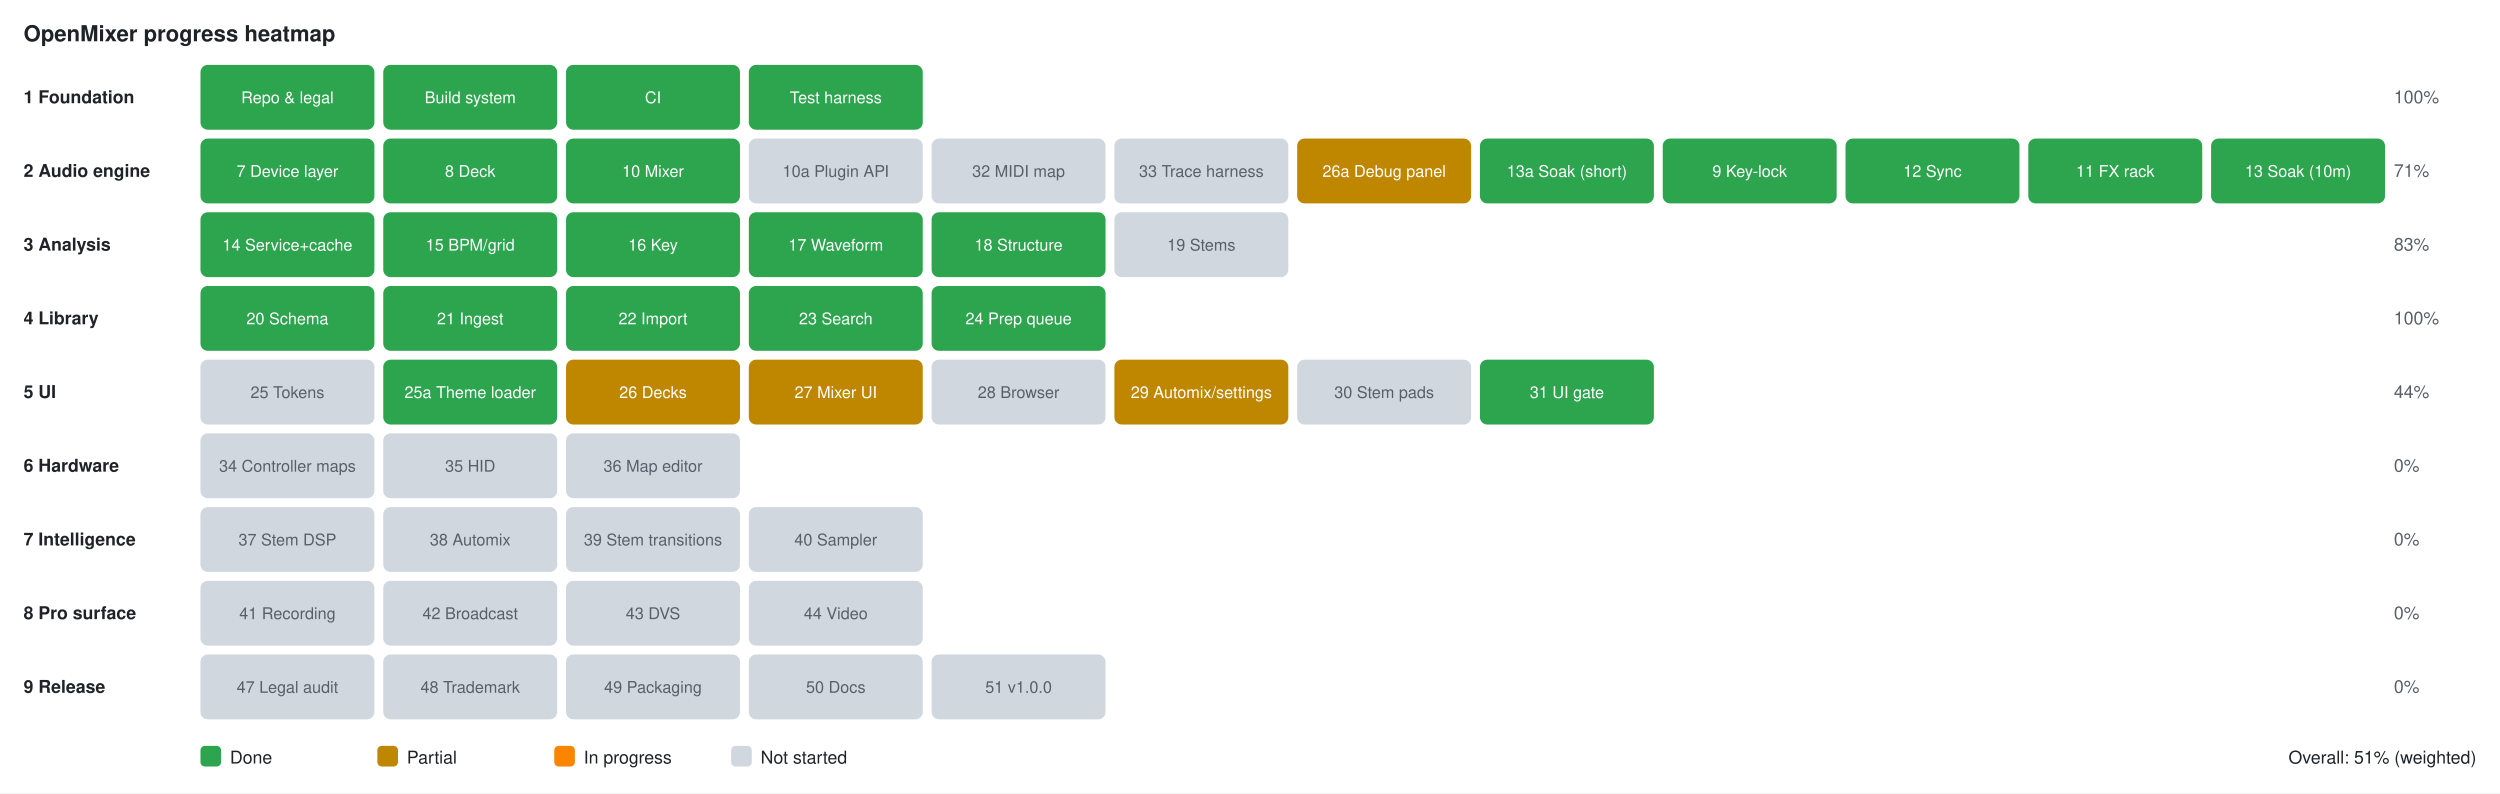
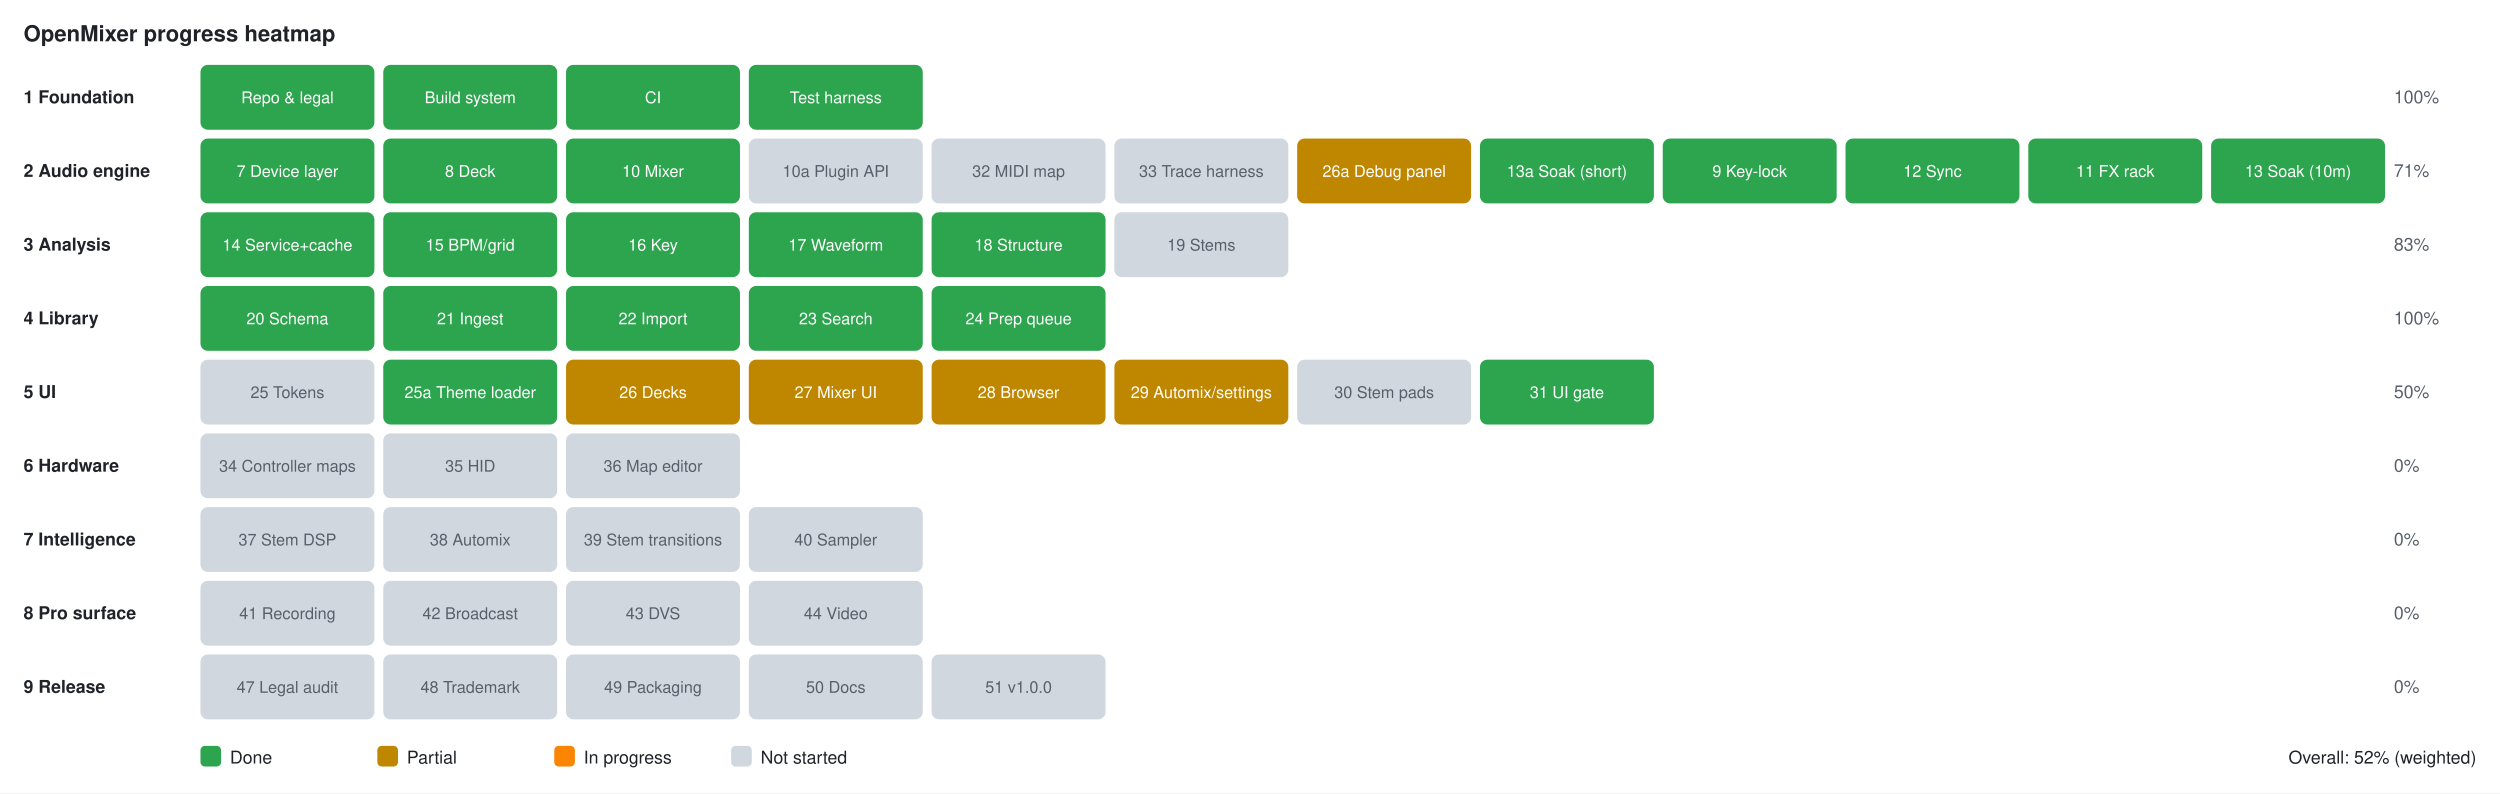
<svg xmlns="http://www.w3.org/2000/svg" width="1696" height="538" viewBox="0 0 1696 538" font-family="-apple-system,Segoe UI,Helvetica,Arial,sans-serif">
  <rect width="100%" height="100%" fill="#ffffff" />
  <text x="16" y="28" font-size="15" font-weight="600" fill="#1f2328">OpenMixer progress heatmap</text>
  <text x="16" y="70.0" font-size="12" font-weight="600" fill="#1f2328">1 Foundation</text>
  <g>
    <rect x="136" y="44" width="118" height="44" rx="5" fill="#2da44e" />
    <text x="195.0" y="70.0" font-size="11" text-anchor="middle" fill="#ffffff">Repo &amp; legal</text>
  </g>
  <g>
    <rect x="260" y="44" width="118" height="44" rx="5" fill="#2da44e" />
    <text x="319.0" y="70.0" font-size="11" text-anchor="middle" fill="#ffffff">Build system</text>
  </g>
  <g>
    <rect x="384" y="44" width="118" height="44" rx="5" fill="#2da44e" />
    <text x="443.0" y="70.0" font-size="11" text-anchor="middle" fill="#ffffff">CI</text>
  </g>
  <g>
    <rect x="508" y="44" width="118" height="44" rx="5" fill="#2da44e" />
    <text x="567.0" y="70.0" font-size="11" text-anchor="middle" fill="#ffffff">Test harness</text>
  </g>
  <text x="1624" y="70.0" font-size="12" fill="#57606a">100%</text>
  <text x="16" y="120.0" font-size="12" font-weight="600" fill="#1f2328">2 Audio engine</text>
  <g>
    <rect x="136" y="94" width="118" height="44" rx="5" fill="#2da44e" />
    <text x="195.0" y="120.0" font-size="11" text-anchor="middle" fill="#ffffff">7 Device layer</text>
  </g>
  <g>
    <rect x="260" y="94" width="118" height="44" rx="5" fill="#2da44e" />
    <text x="319.0" y="120.0" font-size="11" text-anchor="middle" fill="#ffffff">8 Deck</text>
  </g>
  <g>
    <rect x="384" y="94" width="118" height="44" rx="5" fill="#2da44e" />
    <text x="443.0" y="120.0" font-size="11" text-anchor="middle" fill="#ffffff">10 Mixer</text>
  </g>
  <g>
    <rect x="508" y="94" width="118" height="44" rx="5" fill="#d0d7de" />
    <text x="567.0" y="120.0" font-size="11" text-anchor="middle" fill="#57606a">10a Plugin API</text>
  </g>
  <g>
    <rect x="632" y="94" width="118" height="44" rx="5" fill="#d0d7de" />
    <text x="691.0" y="120.0" font-size="11" text-anchor="middle" fill="#57606a">32 MIDI map</text>
  </g>
  <g>
    <rect x="756" y="94" width="118" height="44" rx="5" fill="#d0d7de" />
    <text x="815.0" y="120.0" font-size="11" text-anchor="middle" fill="#57606a">33 Trace harness</text>
  </g>
  <g>
    <rect x="880" y="94" width="118" height="44" rx="5" fill="#bf8700" />
    <text x="939.0" y="120.0" font-size="11" text-anchor="middle" fill="#ffffff">26a Debug panel</text>
  </g>
  <g>
    <rect x="1004" y="94" width="118" height="44" rx="5" fill="#2da44e" />
    <text x="1063.0" y="120.0" font-size="11" text-anchor="middle" fill="#ffffff">13a Soak (short)</text>
  </g>
  <g>
    <rect x="1128" y="94" width="118" height="44" rx="5" fill="#2da44e" />
    <text x="1187.0" y="120.0" font-size="11" text-anchor="middle" fill="#ffffff">9 Key-lock</text>
  </g>
  <g>
    <rect x="1252" y="94" width="118" height="44" rx="5" fill="#2da44e" />
    <text x="1311.0" y="120.0" font-size="11" text-anchor="middle" fill="#ffffff">12 Sync</text>
  </g>
  <g>
    <rect x="1376" y="94" width="118" height="44" rx="5" fill="#2da44e" />
    <text x="1435.0" y="120.0" font-size="11" text-anchor="middle" fill="#ffffff">11 FX rack</text>
  </g>
  <g>
    <rect x="1500" y="94" width="118" height="44" rx="5" fill="#2da44e" />
    <text x="1559.0" y="120.0" font-size="11" text-anchor="middle" fill="#ffffff">13 Soak (10m)</text>
  </g>
  <text x="1624" y="120.0" font-size="12" fill="#57606a">71%</text>
  <text x="16" y="170.0" font-size="12" font-weight="600" fill="#1f2328">3 Analysis</text>
  <g>
    <rect x="136" y="144" width="118" height="44" rx="5" fill="#2da44e" />
    <text x="195.0" y="170.0" font-size="11" text-anchor="middle" fill="#ffffff">14 Service+cache</text>
  </g>
  <g>
    <rect x="260" y="144" width="118" height="44" rx="5" fill="#2da44e" />
    <text x="319.0" y="170.0" font-size="11" text-anchor="middle" fill="#ffffff">15 BPM/grid</text>
  </g>
  <g>
    <rect x="384" y="144" width="118" height="44" rx="5" fill="#2da44e" />
    <text x="443.0" y="170.0" font-size="11" text-anchor="middle" fill="#ffffff">16 Key</text>
  </g>
  <g>
    <rect x="508" y="144" width="118" height="44" rx="5" fill="#2da44e" />
    <text x="567.0" y="170.0" font-size="11" text-anchor="middle" fill="#ffffff">17 Waveform</text>
  </g>
  <g>
    <rect x="632" y="144" width="118" height="44" rx="5" fill="#2da44e" />
    <text x="691.0" y="170.0" font-size="11" text-anchor="middle" fill="#ffffff">18 Structure</text>
  </g>
  <g>
    <rect x="756" y="144" width="118" height="44" rx="5" fill="#d0d7de" />
    <text x="815.0" y="170.0" font-size="11" text-anchor="middle" fill="#57606a">19 Stems</text>
  </g>
  <text x="1624" y="170.0" font-size="12" fill="#57606a">83%</text>
  <text x="16" y="220.0" font-size="12" font-weight="600" fill="#1f2328">4 Library</text>
  <g>
    <rect x="136" y="194" width="118" height="44" rx="5" fill="#2da44e" />
    <text x="195.0" y="220.0" font-size="11" text-anchor="middle" fill="#ffffff">20 Schema</text>
  </g>
  <g>
    <rect x="260" y="194" width="118" height="44" rx="5" fill="#2da44e" />
    <text x="319.0" y="220.0" font-size="11" text-anchor="middle" fill="#ffffff">21 Ingest</text>
  </g>
  <g>
    <rect x="384" y="194" width="118" height="44" rx="5" fill="#2da44e" />
    <text x="443.0" y="220.0" font-size="11" text-anchor="middle" fill="#ffffff">22 Import</text>
  </g>
  <g>
    <rect x="508" y="194" width="118" height="44" rx="5" fill="#2da44e" />
    <text x="567.0" y="220.0" font-size="11" text-anchor="middle" fill="#ffffff">23 Search</text>
  </g>
  <g>
    <rect x="632" y="194" width="118" height="44" rx="5" fill="#2da44e" />
    <text x="691.0" y="220.0" font-size="11" text-anchor="middle" fill="#ffffff">24 Prep queue</text>
  </g>
  <text x="1624" y="220.0" font-size="12" fill="#57606a">100%</text>
  <text x="16" y="270.0" font-size="12" font-weight="600" fill="#1f2328">5 UI</text>
  <g>
    <rect x="136" y="244" width="118" height="44" rx="5" fill="#d0d7de" />
    <text x="195.0" y="270.0" font-size="11" text-anchor="middle" fill="#57606a">25 Tokens</text>
  </g>
  <g>
    <rect x="260" y="244" width="118" height="44" rx="5" fill="#2da44e" />
    <text x="319.0" y="270.0" font-size="11" text-anchor="middle" fill="#ffffff">25a Theme loader</text>
  </g>
  <g>
    <rect x="384" y="244" width="118" height="44" rx="5" fill="#bf8700" />
    <text x="443.0" y="270.0" font-size="11" text-anchor="middle" fill="#ffffff">26 Decks</text>
  </g>
  <g>
    <rect x="508" y="244" width="118" height="44" rx="5" fill="#bf8700" />
    <text x="567.0" y="270.0" font-size="11" text-anchor="middle" fill="#ffffff">27 Mixer UI</text>
  </g>
  <g>
-     <rect x="632" y="244" width="118" height="44" rx="5" fill="#d0d7de" />
-     <text x="691.0" y="270.0" font-size="11" text-anchor="middle" fill="#57606a">28 Browser</text>
+     <rect x="632" y="244" width="118" height="44" rx="5" fill="#bf8700" />
+     <text x="691.0" y="270.0" font-size="11" text-anchor="middle" fill="#ffffff">28 Browser</text>
  </g>
  <g>
    <rect x="756" y="244" width="118" height="44" rx="5" fill="#bf8700" />
    <text x="815.0" y="270.0" font-size="11" text-anchor="middle" fill="#ffffff">29 Automix/settings</text>
  </g>
  <g>
    <rect x="880" y="244" width="118" height="44" rx="5" fill="#d0d7de" />
    <text x="939.0" y="270.0" font-size="11" text-anchor="middle" fill="#57606a">30 Stem pads</text>
  </g>
  <g>
    <rect x="1004" y="244" width="118" height="44" rx="5" fill="#2da44e" />
    <text x="1063.0" y="270.0" font-size="11" text-anchor="middle" fill="#ffffff">31 UI gate</text>
  </g>
-   <text x="1624" y="270.0" font-size="12" fill="#57606a">44%</text>
+   <text x="1624" y="270.0" font-size="12" fill="#57606a">50%</text>
  <text x="16" y="320.0" font-size="12" font-weight="600" fill="#1f2328">6 Hardware</text>
  <g>
    <rect x="136" y="294" width="118" height="44" rx="5" fill="#d0d7de" />
    <text x="195.0" y="320.0" font-size="11" text-anchor="middle" fill="#57606a">34 Controller maps</text>
  </g>
  <g>
    <rect x="260" y="294" width="118" height="44" rx="5" fill="#d0d7de" />
    <text x="319.0" y="320.0" font-size="11" text-anchor="middle" fill="#57606a">35 HID</text>
  </g>
  <g>
    <rect x="384" y="294" width="118" height="44" rx="5" fill="#d0d7de" />
    <text x="443.0" y="320.0" font-size="11" text-anchor="middle" fill="#57606a">36 Map editor</text>
  </g>
  <text x="1624" y="320.0" font-size="12" fill="#57606a">0%</text>
  <text x="16" y="370.0" font-size="12" font-weight="600" fill="#1f2328">7 Intelligence</text>
  <g>
    <rect x="136" y="344" width="118" height="44" rx="5" fill="#d0d7de" />
    <text x="195.0" y="370.0" font-size="11" text-anchor="middle" fill="#57606a">37 Stem DSP</text>
  </g>
  <g>
    <rect x="260" y="344" width="118" height="44" rx="5" fill="#d0d7de" />
    <text x="319.0" y="370.0" font-size="11" text-anchor="middle" fill="#57606a">38 Automix</text>
  </g>
  <g>
    <rect x="384" y="344" width="118" height="44" rx="5" fill="#d0d7de" />
    <text x="443.0" y="370.0" font-size="11" text-anchor="middle" fill="#57606a">39 Stem transitions</text>
  </g>
  <g>
    <rect x="508" y="344" width="118" height="44" rx="5" fill="#d0d7de" />
    <text x="567.0" y="370.0" font-size="11" text-anchor="middle" fill="#57606a">40 Sampler</text>
  </g>
  <text x="1624" y="370.0" font-size="12" fill="#57606a">0%</text>
  <text x="16" y="420.0" font-size="12" font-weight="600" fill="#1f2328">8 Pro surface</text>
  <g>
    <rect x="136" y="394" width="118" height="44" rx="5" fill="#d0d7de" />
    <text x="195.0" y="420.0" font-size="11" text-anchor="middle" fill="#57606a">41 Recording</text>
  </g>
  <g>
    <rect x="260" y="394" width="118" height="44" rx="5" fill="#d0d7de" />
    <text x="319.0" y="420.0" font-size="11" text-anchor="middle" fill="#57606a">42 Broadcast</text>
  </g>
  <g>
    <rect x="384" y="394" width="118" height="44" rx="5" fill="#d0d7de" />
    <text x="443.0" y="420.0" font-size="11" text-anchor="middle" fill="#57606a">43 DVS</text>
  </g>
  <g>
    <rect x="508" y="394" width="118" height="44" rx="5" fill="#d0d7de" />
    <text x="567.0" y="420.0" font-size="11" text-anchor="middle" fill="#57606a">44 Video</text>
  </g>
  <text x="1624" y="420.0" font-size="12" fill="#57606a">0%</text>
  <text x="16" y="470.0" font-size="12" font-weight="600" fill="#1f2328">9 Release</text>
  <g>
    <rect x="136" y="444" width="118" height="44" rx="5" fill="#d0d7de" />
    <text x="195.0" y="470.0" font-size="11" text-anchor="middle" fill="#57606a">47 Legal audit</text>
  </g>
  <g>
    <rect x="260" y="444" width="118" height="44" rx="5" fill="#d0d7de" />
    <text x="319.0" y="470.0" font-size="11" text-anchor="middle" fill="#57606a">48 Trademark</text>
  </g>
  <g>
    <rect x="384" y="444" width="118" height="44" rx="5" fill="#d0d7de" />
    <text x="443.0" y="470.0" font-size="11" text-anchor="middle" fill="#57606a">49 Packaging</text>
  </g>
  <g>
    <rect x="508" y="444" width="118" height="44" rx="5" fill="#d0d7de" />
    <text x="567.0" y="470.0" font-size="11" text-anchor="middle" fill="#57606a">50 Docs</text>
  </g>
  <g>
    <rect x="632" y="444" width="118" height="44" rx="5" fill="#d0d7de" />
    <text x="691.0" y="470.0" font-size="11" text-anchor="middle" fill="#57606a">51 v1.0.0</text>
  </g>
  <text x="1624" y="470.0" font-size="12" fill="#57606a">0%</text>
  <rect x="136" y="506" width="14" height="14" rx="3" fill="#2da44e" />
  <text x="156" y="518" font-size="12" fill="#1f2328">Done</text>
  <rect x="256" y="506" width="14" height="14" rx="3" fill="#bf8700" />
  <text x="276" y="518" font-size="12" fill="#1f2328">Partial</text>
  <rect x="376" y="506" width="14" height="14" rx="3" fill="#fb8500" />
  <text x="396" y="518" font-size="12" fill="#1f2328">In progress</text>
  <rect x="496" y="506" width="14" height="14" rx="3" fill="#d0d7de" />
  <text x="516" y="518" font-size="12" fill="#1f2328">Not started</text>
-   <text x="1680" y="518" font-size="12" text-anchor="end" fill="#1f2328">Overall: 51% (weighted)</text>
+   <text x="1680" y="518" font-size="12" text-anchor="end" fill="#1f2328">Overall: 52% (weighted)</text>
</svg>
